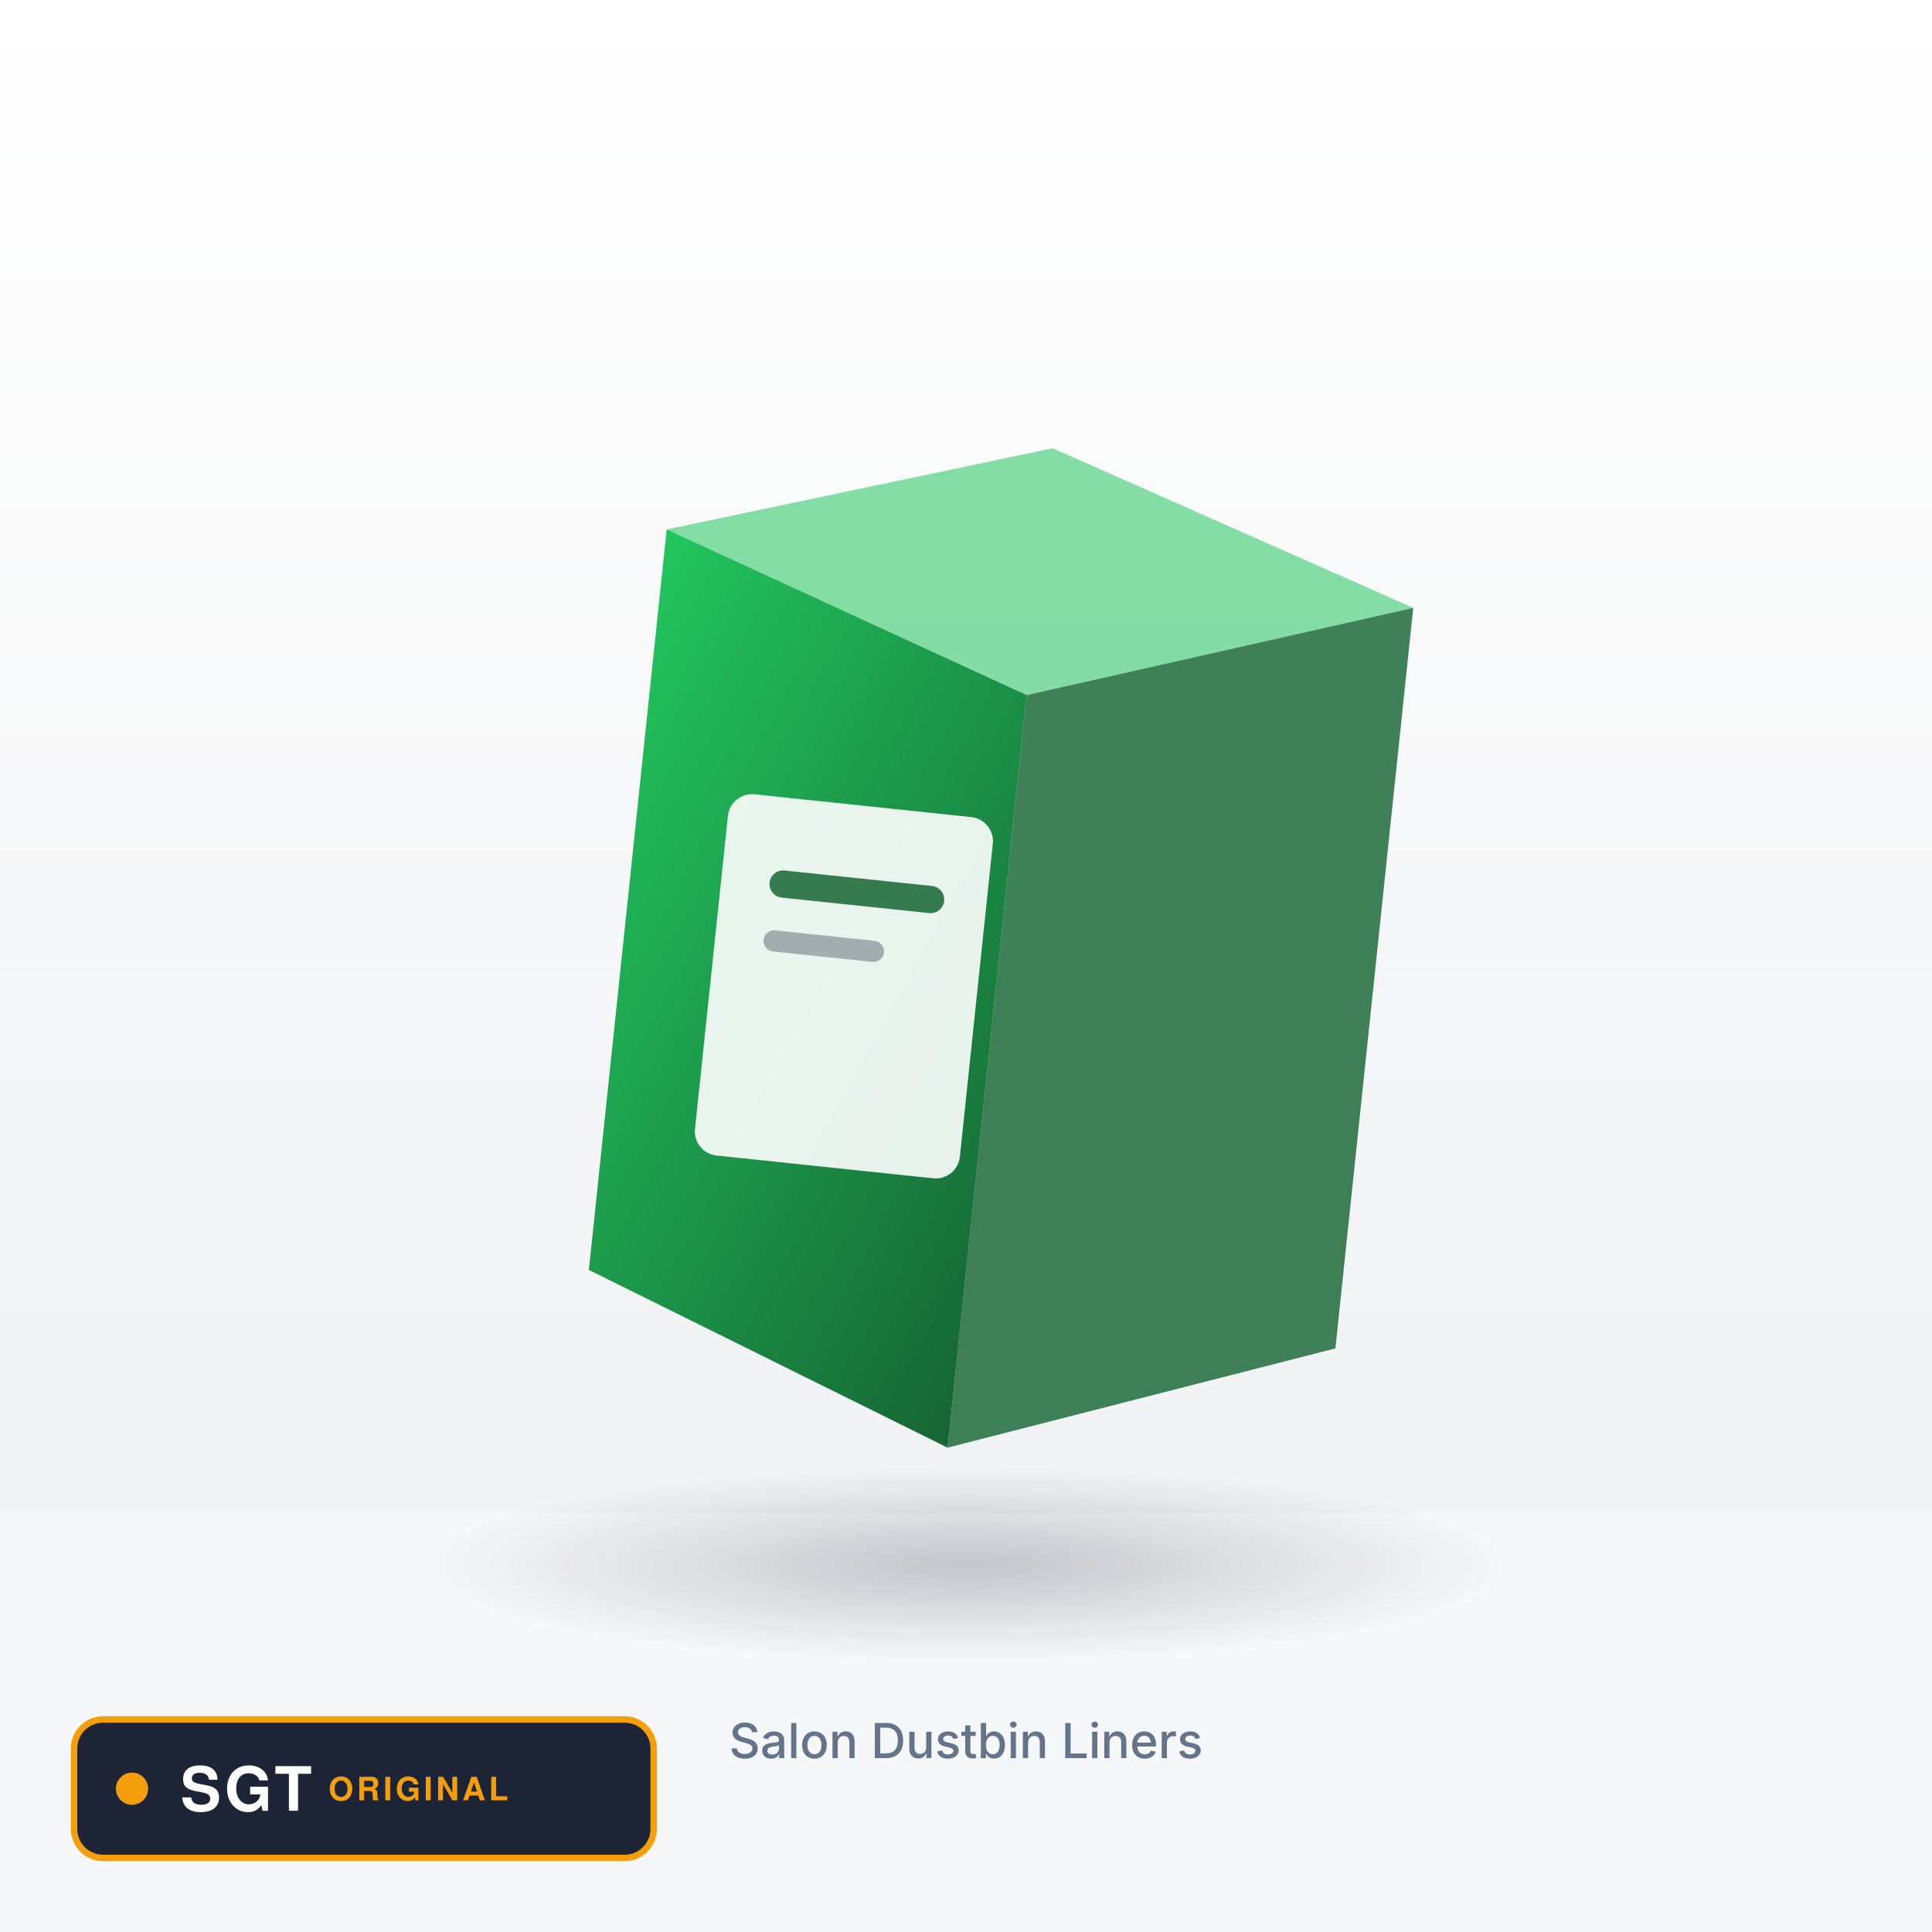
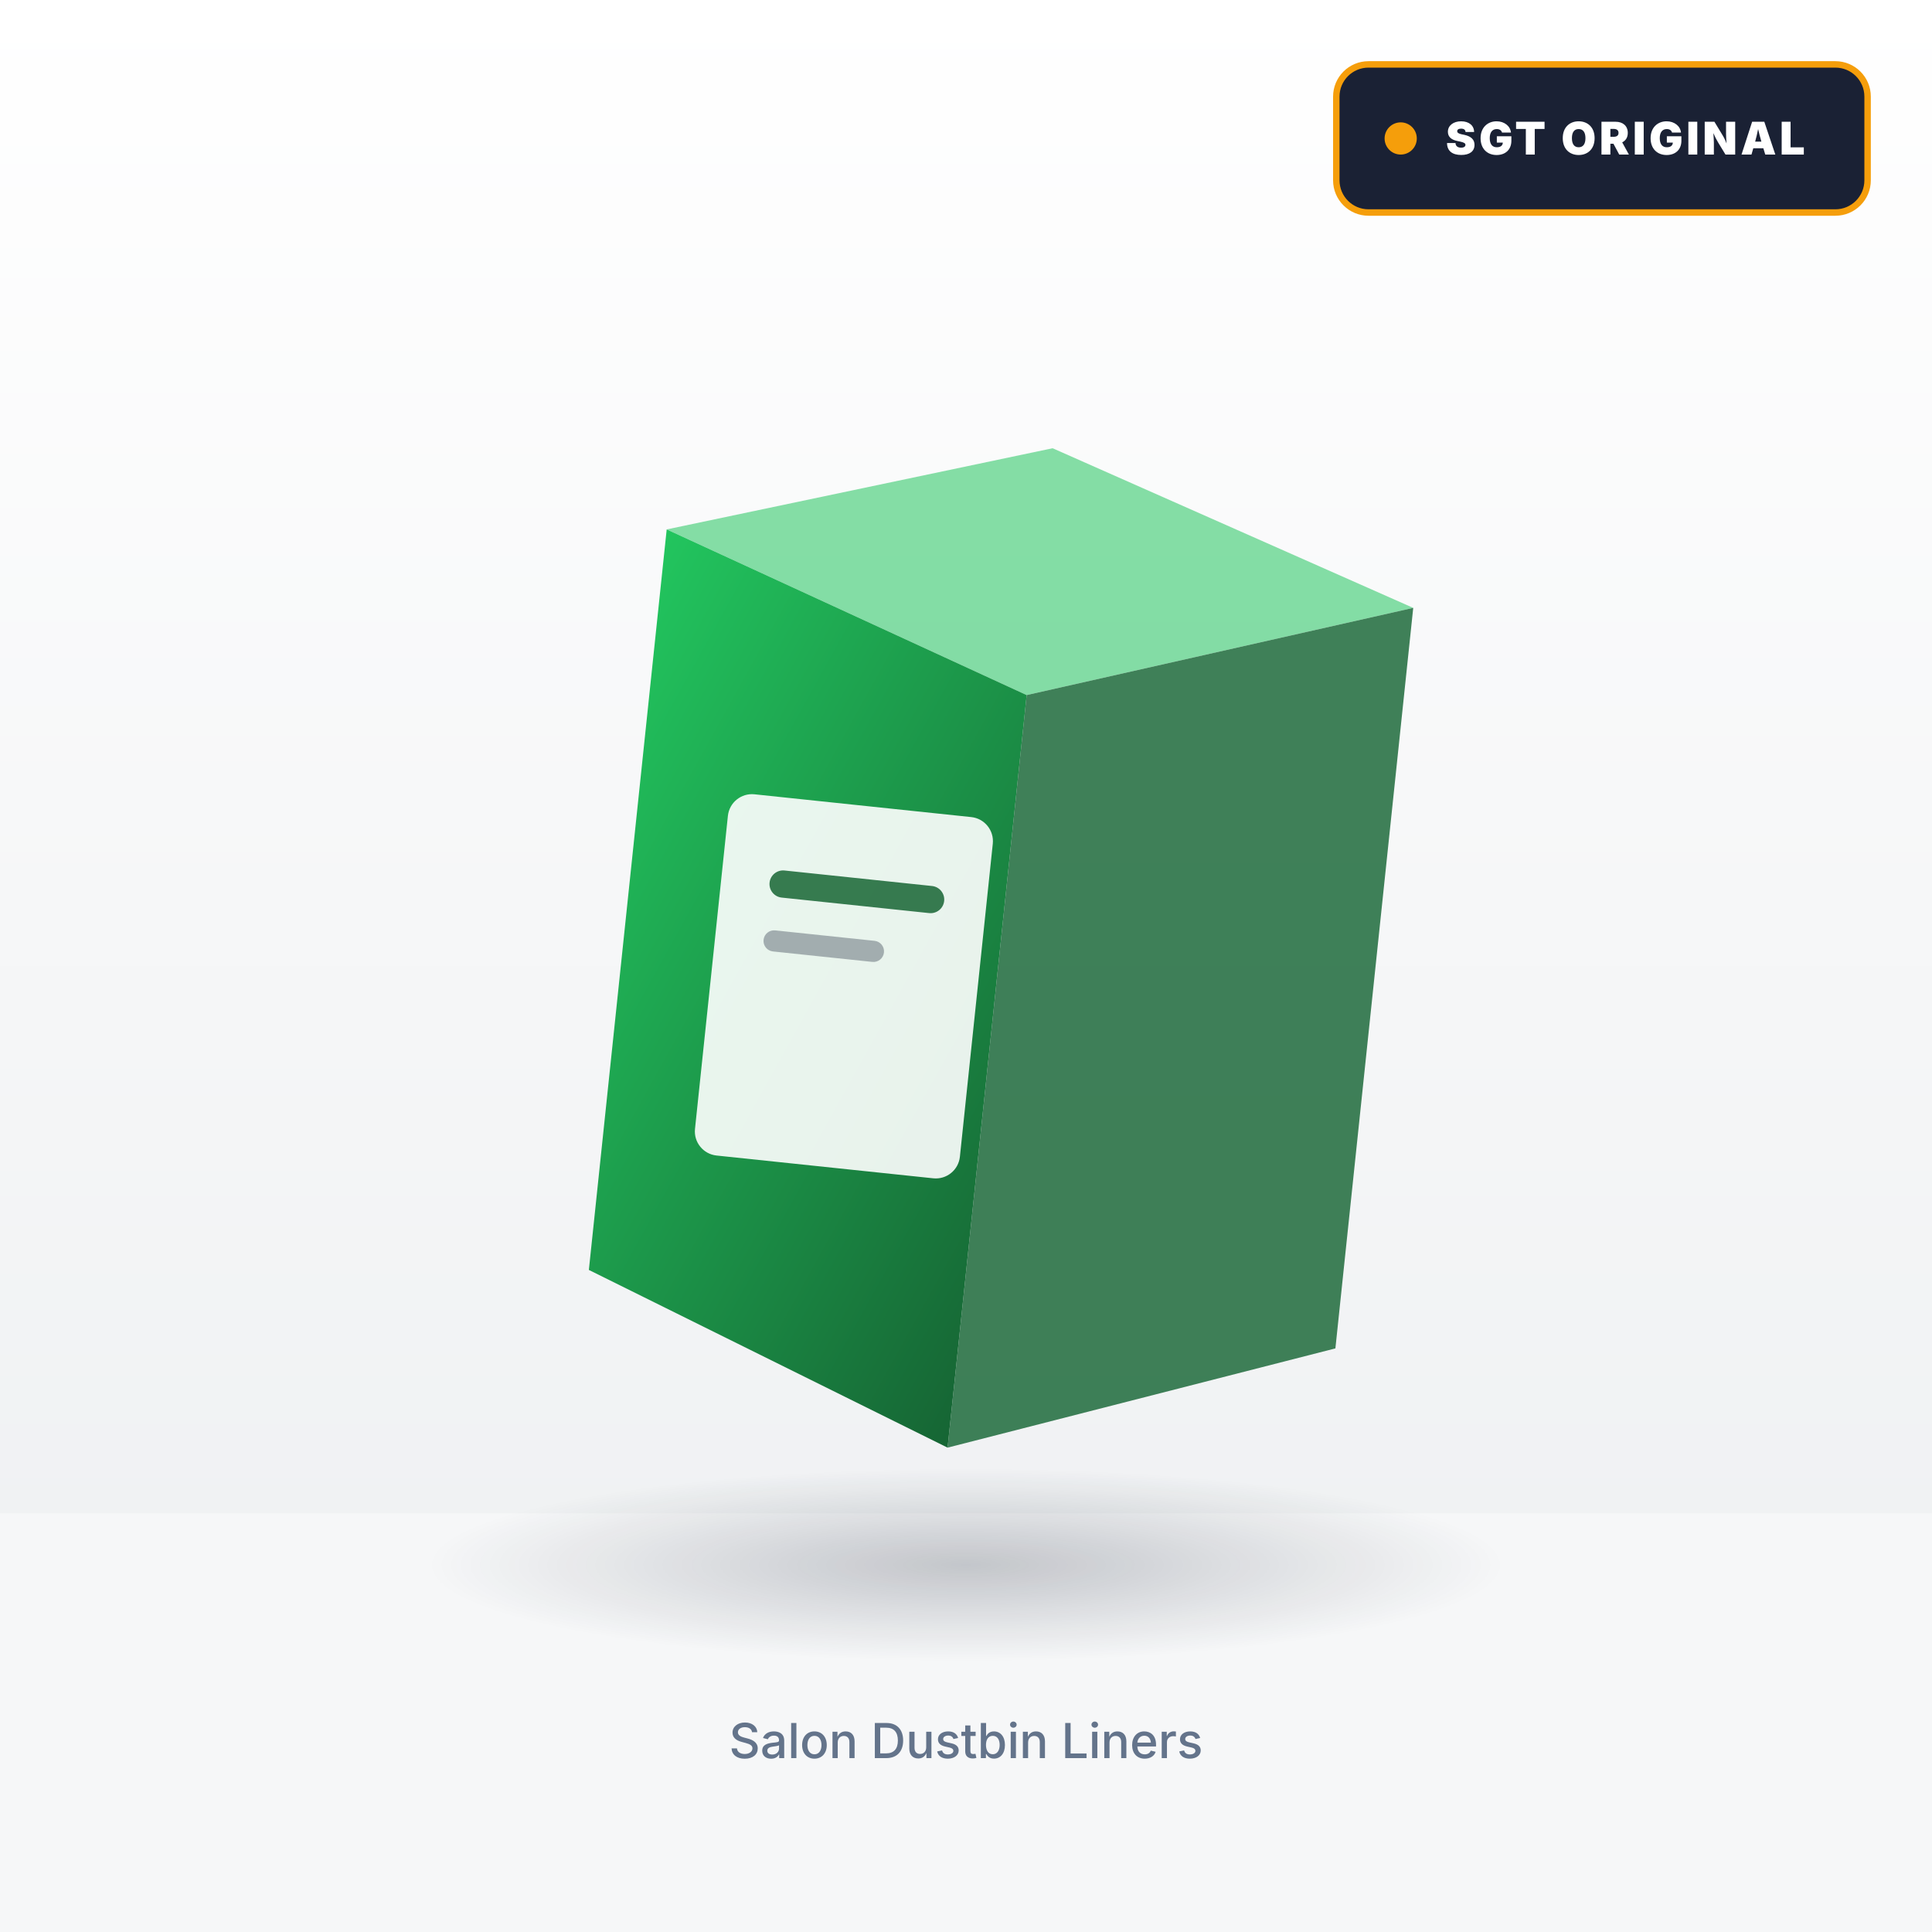
<svg xmlns="http://www.w3.org/2000/svg" viewBox="0 0 600 600" width="600" height="600" role="img" aria-label="Salon Dustbin Liners — Cleaning &amp; Hygiene">
  <defs>
    <linearGradient id="bg" x1="0" y1="0" x2="0" y2="1">
      <stop offset="0%" stop-color="#ffffff" />
      <stop offset="100%" stop-color="#eceef0" />
    </linearGradient>
    <linearGradient id="body" x1="0" y1="0" x2="1" y2="1">
      <stop offset="0%" stop-color="#22c55e" />
      <stop offset="100%" stop-color="#166534" />
    </linearGradient>
    <linearGradient id="stroke" x1="0" y1="0" x2="1" y2="1">
      <stop offset="0%" stop-color="#22c55e" />
      <stop offset="100%" stop-color="#166534" />
    </linearGradient>
    <radialGradient id="shadow" cx="50%" cy="50%">
      <stop offset="0%" stop-color="#0f172a" stop-opacity="0.22" />
      <stop offset="100%" stop-color="#0f172a" stop-opacity="0" />
    </radialGradient>
  </defs>
  <rect width="600" height="600" fill="url(#bg)" />
  <rect y="470" width="600" height="130" fill="#f6f7f8" />
  <ellipse cx="300" cy="486" rx="168" ry="30" fill="url(#shadow)" />
  <g transform="translate(310 300) rotate(6) scale(0.94) translate(-300 -300)">
    <path d="M176 168l124-40 124 40-124 42z" fill="#22c55e" opacity="0.55" />
    <path d="M176 168l124 42v250l-124-46z" fill="url(#body)" />
    <path d="M424 168l-124 42v250l124-46z" fill="#166534" opacity="0.82" />
    <rect x="206" y="252" width="88" height="120" rx="8" fill="#ffffff" opacity="0.9" />
    <rect x="222" y="276" width="58" height="9" rx="4.5" fill="#166534" opacity="0.85" />
    <rect x="222" y="296" width="40" height="7" rx="3.5" fill="#1e293b" opacity="0.35" />
  </g>
  <text x="300" y="546" font-family="ui-sans-serif,system-ui,-apple-system,sans-serif" font-size="15" font-weight="500" fill="#64748b" text-anchor="middle">Salon Dustbin Liners</text>
-   <g id="sgt-brand-tag">
-     <rect x="23" y="534" width="180" height="43" rx="9" fill="#0f172a" fill-opacity="0.94" stroke="#f59e0b" stroke-width="2" />
-     <circle cx="41" cy="555.5" r="5" fill="#f59e0b" />
-     <text x="56" y="562.34" fill="#ffffff" font-family="Helvetica Neue, Helvetica, Arial, sans-serif" font-weight="700" font-size="19" letter-spacing="1.14">SGT</text>
-     <text x="102" y="559.1" fill="#f59e0b" font-family="Helvetica Neue, Helvetica, Arial, sans-serif" font-weight="600" font-size="10" letter-spacing="1.00">ORIGINAL</text>
+   <g id="sgt-brand-tag" transform="translate(415, 20)">
+     <rect x="0" y="0" width="165" height="46" rx="10" fill="#0f172a" fill-opacity="0.95" stroke="#f59e0b" stroke-width="2" />
+     <circle cx="20" cy="23" r="5" fill="#f59e0b" />
+     <text x="34" y="28" font-family="system-ui, -apple-system, sans-serif" font-weight="900" font-size="14" fill="#ffffff" letter-spacing="1">SGT ORIGINAL</text>
  </g>
</svg>
